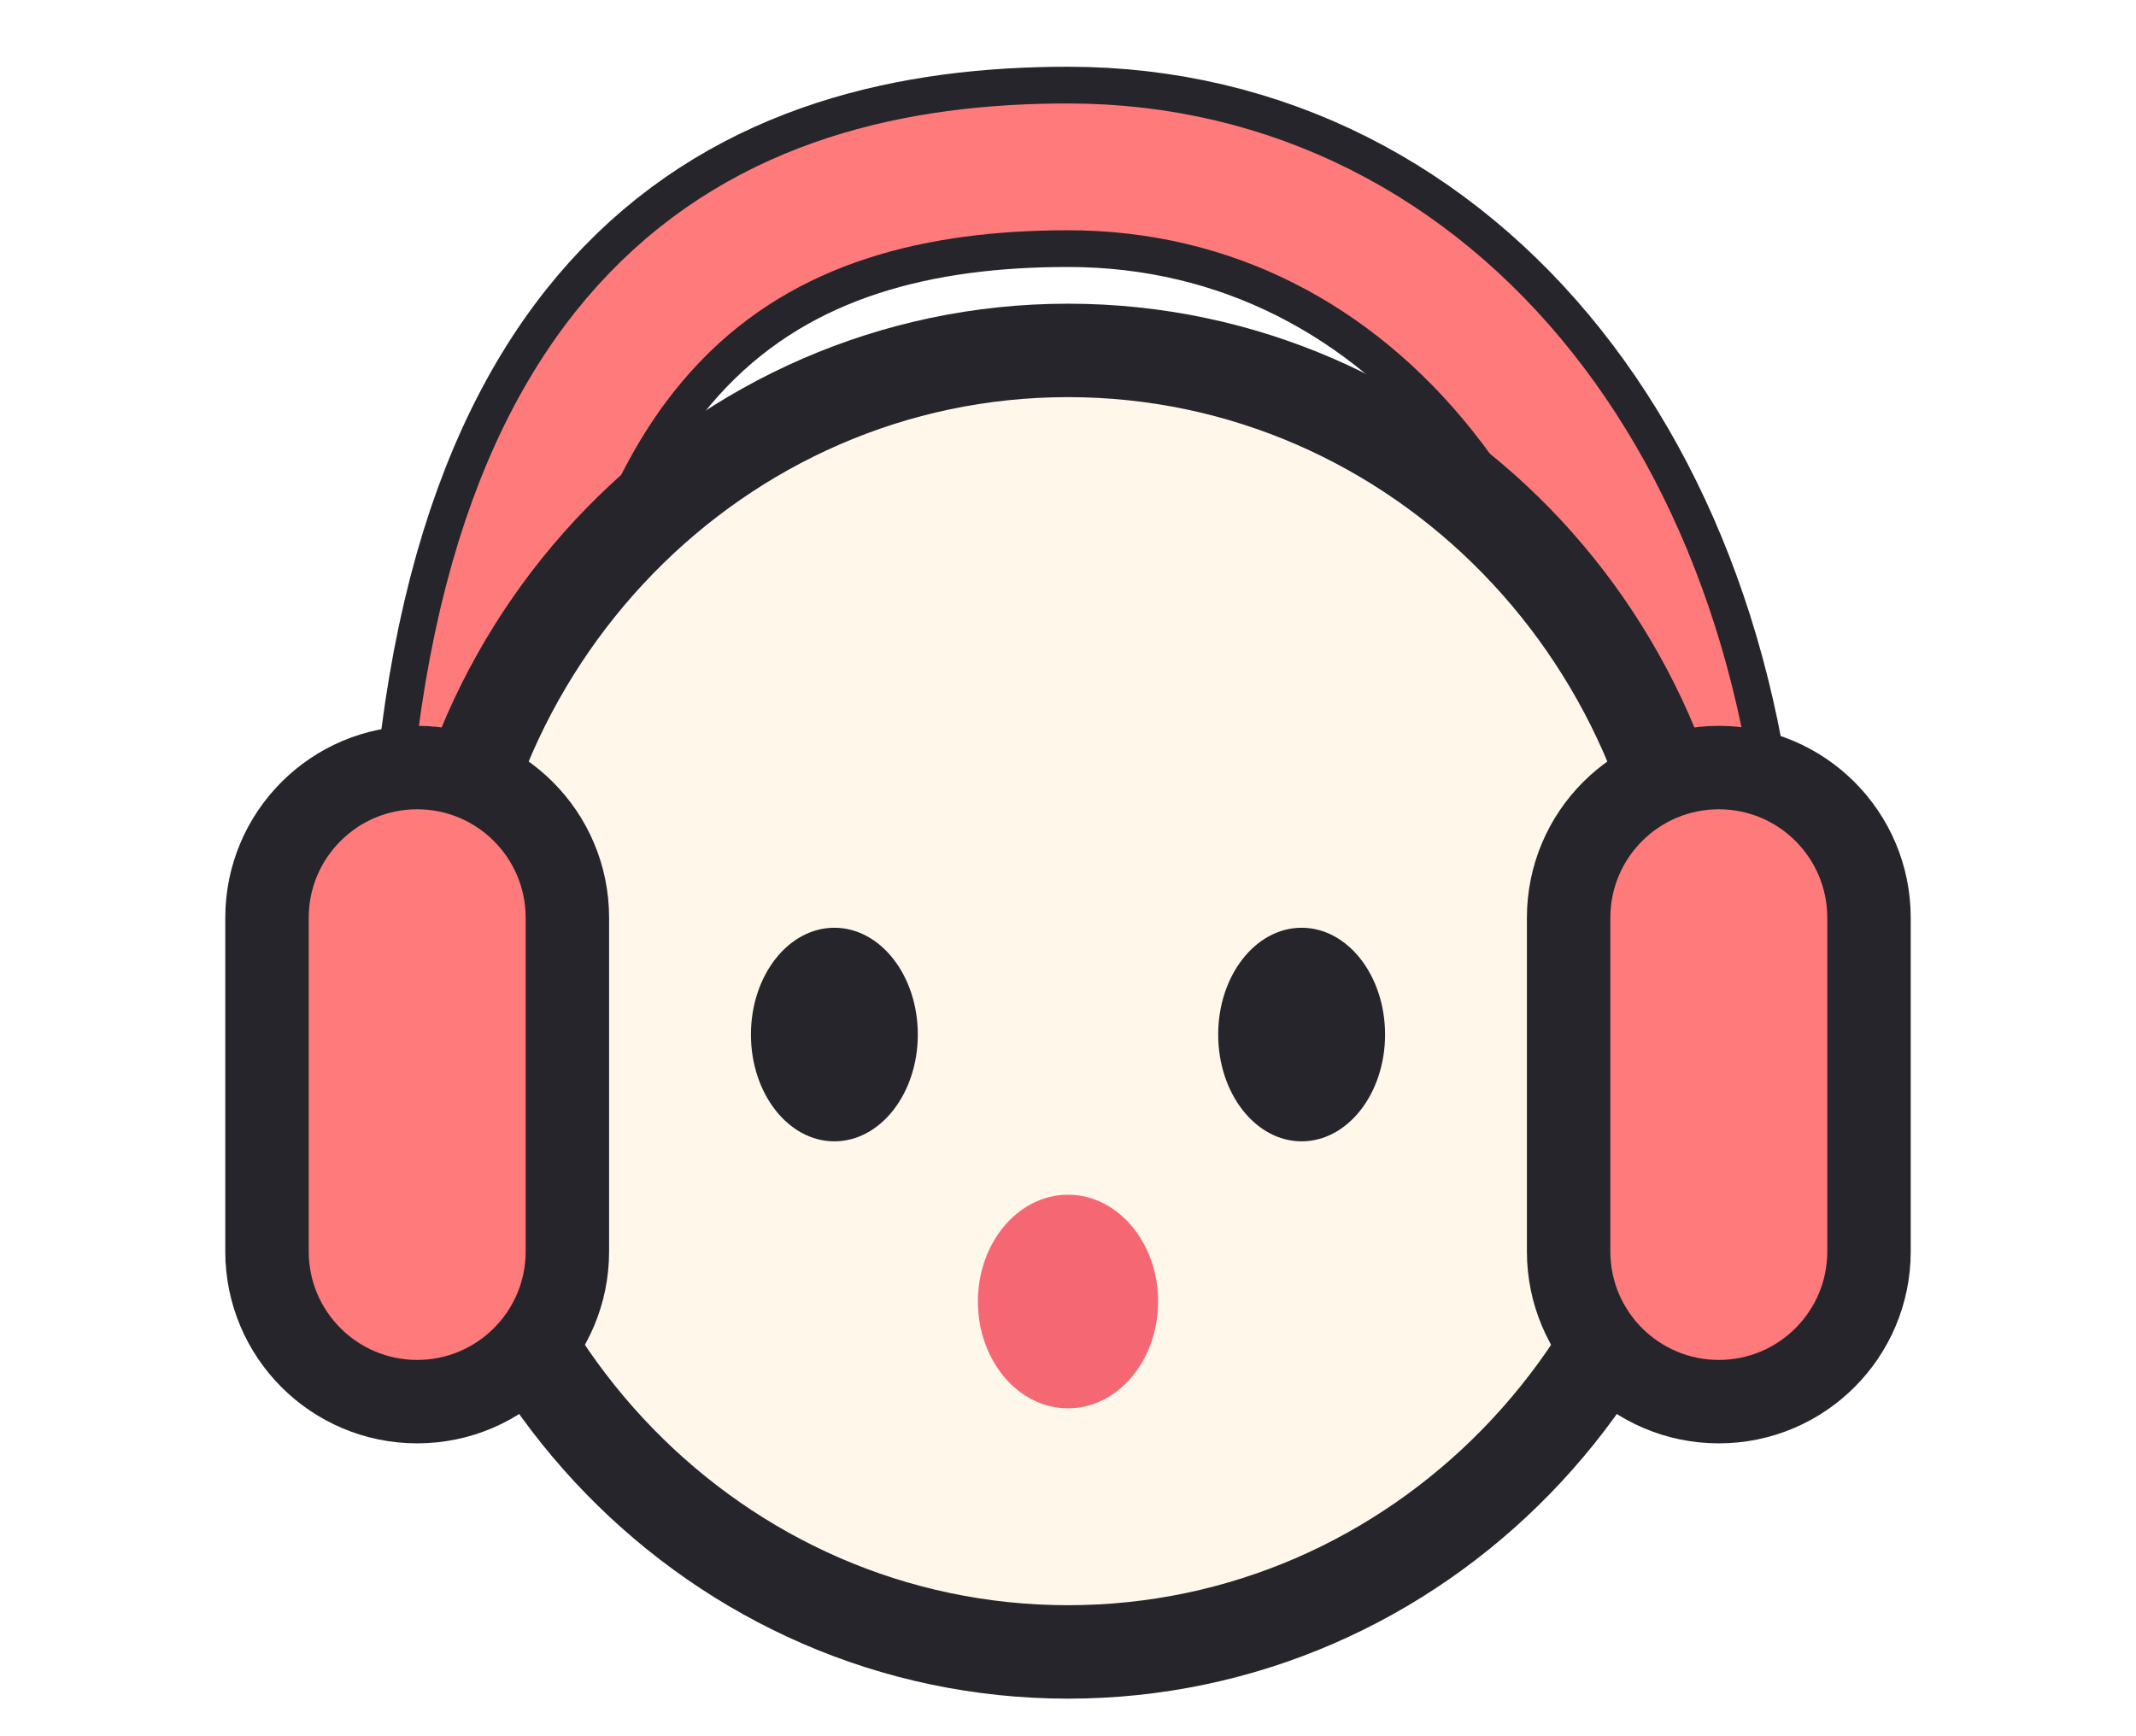
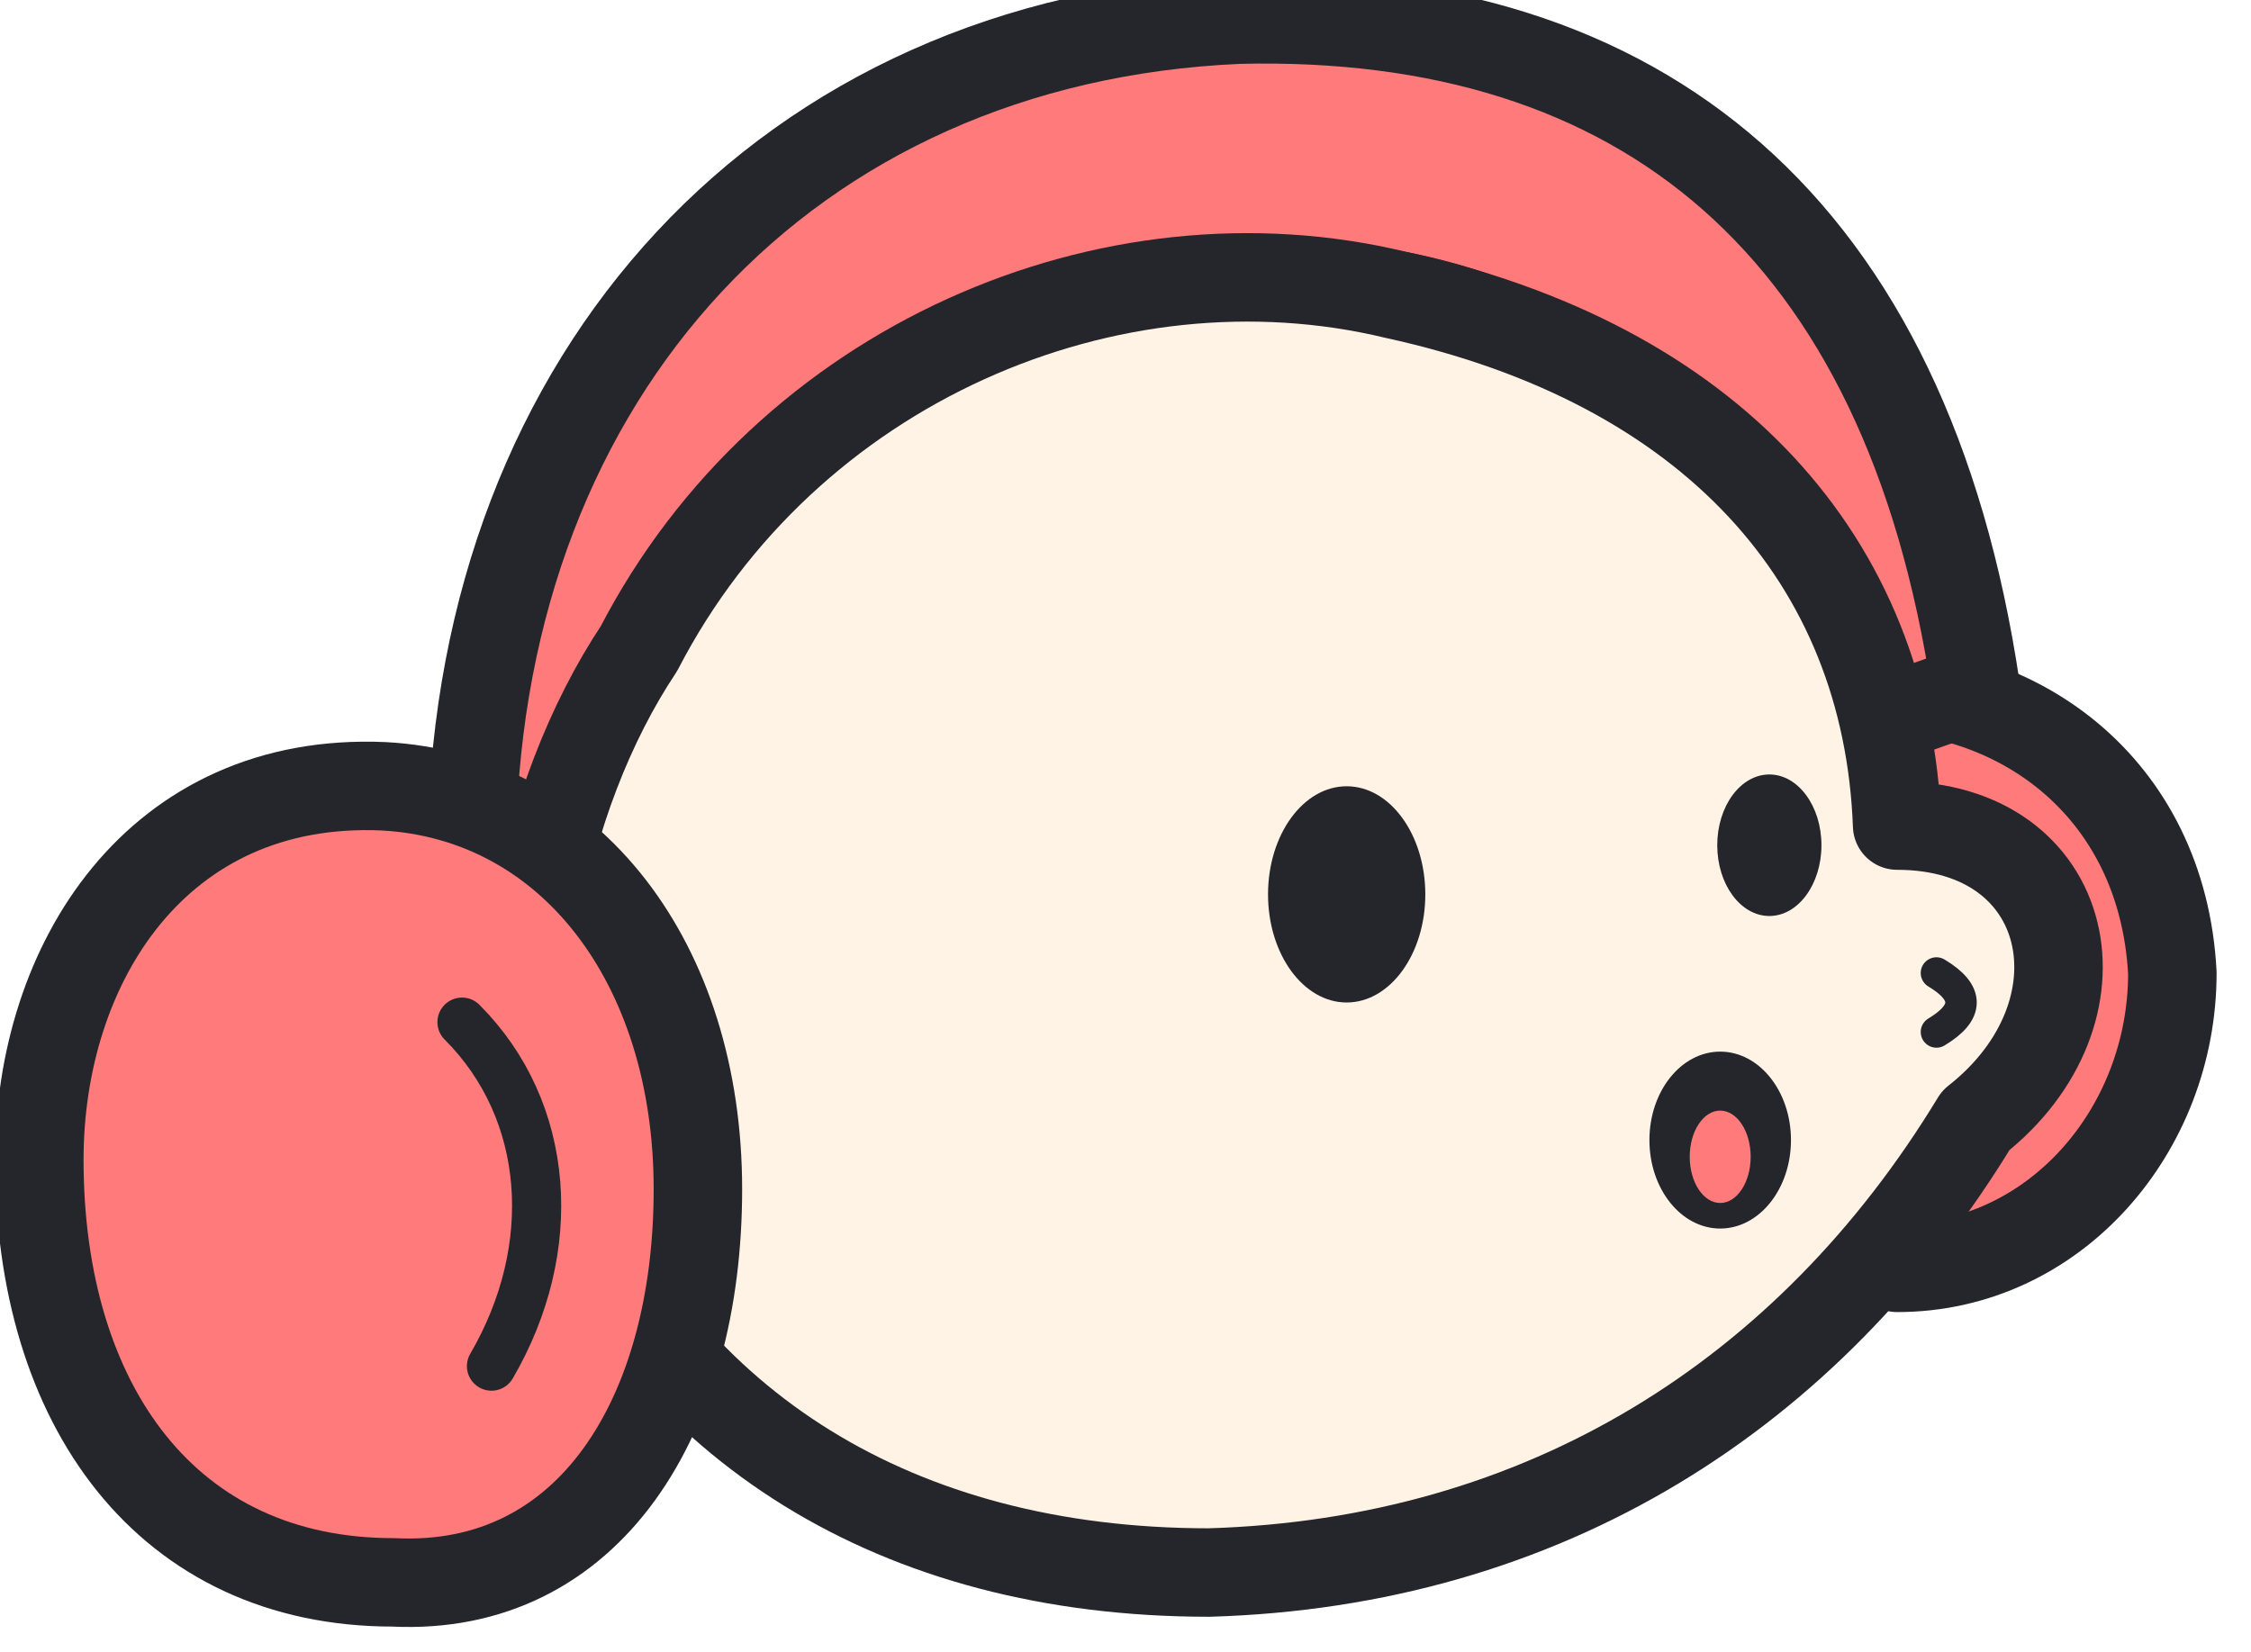
- <svg xmlns="http://www.w3.org/2000/svg" viewBox="0 0 64 52" role="img" aria-labelledby="babyTitle">
-   <path d="M14 29 C14 9 23 5 32 5 C43 5 51 15 51 29" fill="none" stroke="#25252B" stroke-width="6" stroke-linecap="round" />
-   <path d="M14 29 C14 9 23 5 32 5 C43 5 51 15 51 29" fill="none" stroke="#FF7A7A" stroke-width="3.8" stroke-linecap="round" />
-   <ellipse cx="32" cy="30" rx="19" ry="19.5" fill="#FFF7EA" stroke="#25252B" stroke-width="2.8" />
-   <rect x="8" y="23" width="9" height="19" rx="4.5" fill="#FF7A7A" stroke="#25252B" stroke-width="2.5" />
-   <rect x="47" y="23" width="9" height="19" rx="4.5" fill="#FF7A7A" stroke="#25252B" stroke-width="2.5" />
-   <ellipse cx="25" cy="31" rx="2.5" ry="3.2" fill="#25252B" />
-   <ellipse cx="39" cy="31" rx="2.5" ry="3.2" fill="#25252B" />
-   <ellipse cx="32" cy="39" rx="2.7" ry="3.2" fill="#F66774" />
+ <svg xmlns="http://www.w3.org/2000/svg" viewBox="6 35 229 168" role="img" aria-label="好奇寶寶，微側面戴著珊瑚粉耳機">
+   <g stroke-linejoin="round" stroke-linecap="round">
+     <path d="M194 105 C211 104 226 115 227 134 C227 150 215 164 199 164 L190 152 Z" fill="#FF7A7A" stroke="#25252C" stroke-width="9" />
+     <path d="M54 120 C55 73 86 39 132 37 C173 36 200 58 207 105 L190 111 C185 78 161 62 130 64 C98 66 80 85 76 119 Z" fill="#FF7A7A" stroke="#25252C" stroke-width="9" />
+     <path d="M71 101 C86 72 119 58 148 65 C180 72 198 92 199 119 C217 119 221 138 207 149 C190 177 163 194 129 195 C97 195 74 180 63 155 C56 140 61 116 71 101 Z" fill="#FFF3E5" stroke="#25252C" stroke-width="9" />
+     <path d="M45 115 C22 114 10 133 10 153 C10 178 23 196 46 196 C66 197 77 179 77 156 C77 133 64 116 45 115 Z" fill="#FF7A7A" stroke="#25252C" stroke-width="9" />
+     <path d="M53 139 C62 148 63 162 56 174" fill="none" stroke="#25252C" stroke-width="5" />
+     <ellipse cx="143" cy="126" rx="8" ry="11" fill="#25252C" />
+     <ellipse cx="186" cy="121" rx="5.3" ry="7.2" fill="#25252C" />
+     <ellipse cx="181" cy="151" rx="7.2" ry="9.0" fill="#25252C" />
+     <ellipse cx="181" cy="152.7" rx="3.1" ry="4.7" fill="#FF7A7A" />
+     <path d="M203 134 q5 3 0 6" fill="none" stroke="#25252C" stroke-width="3.2" />
+   </g>
</svg>
